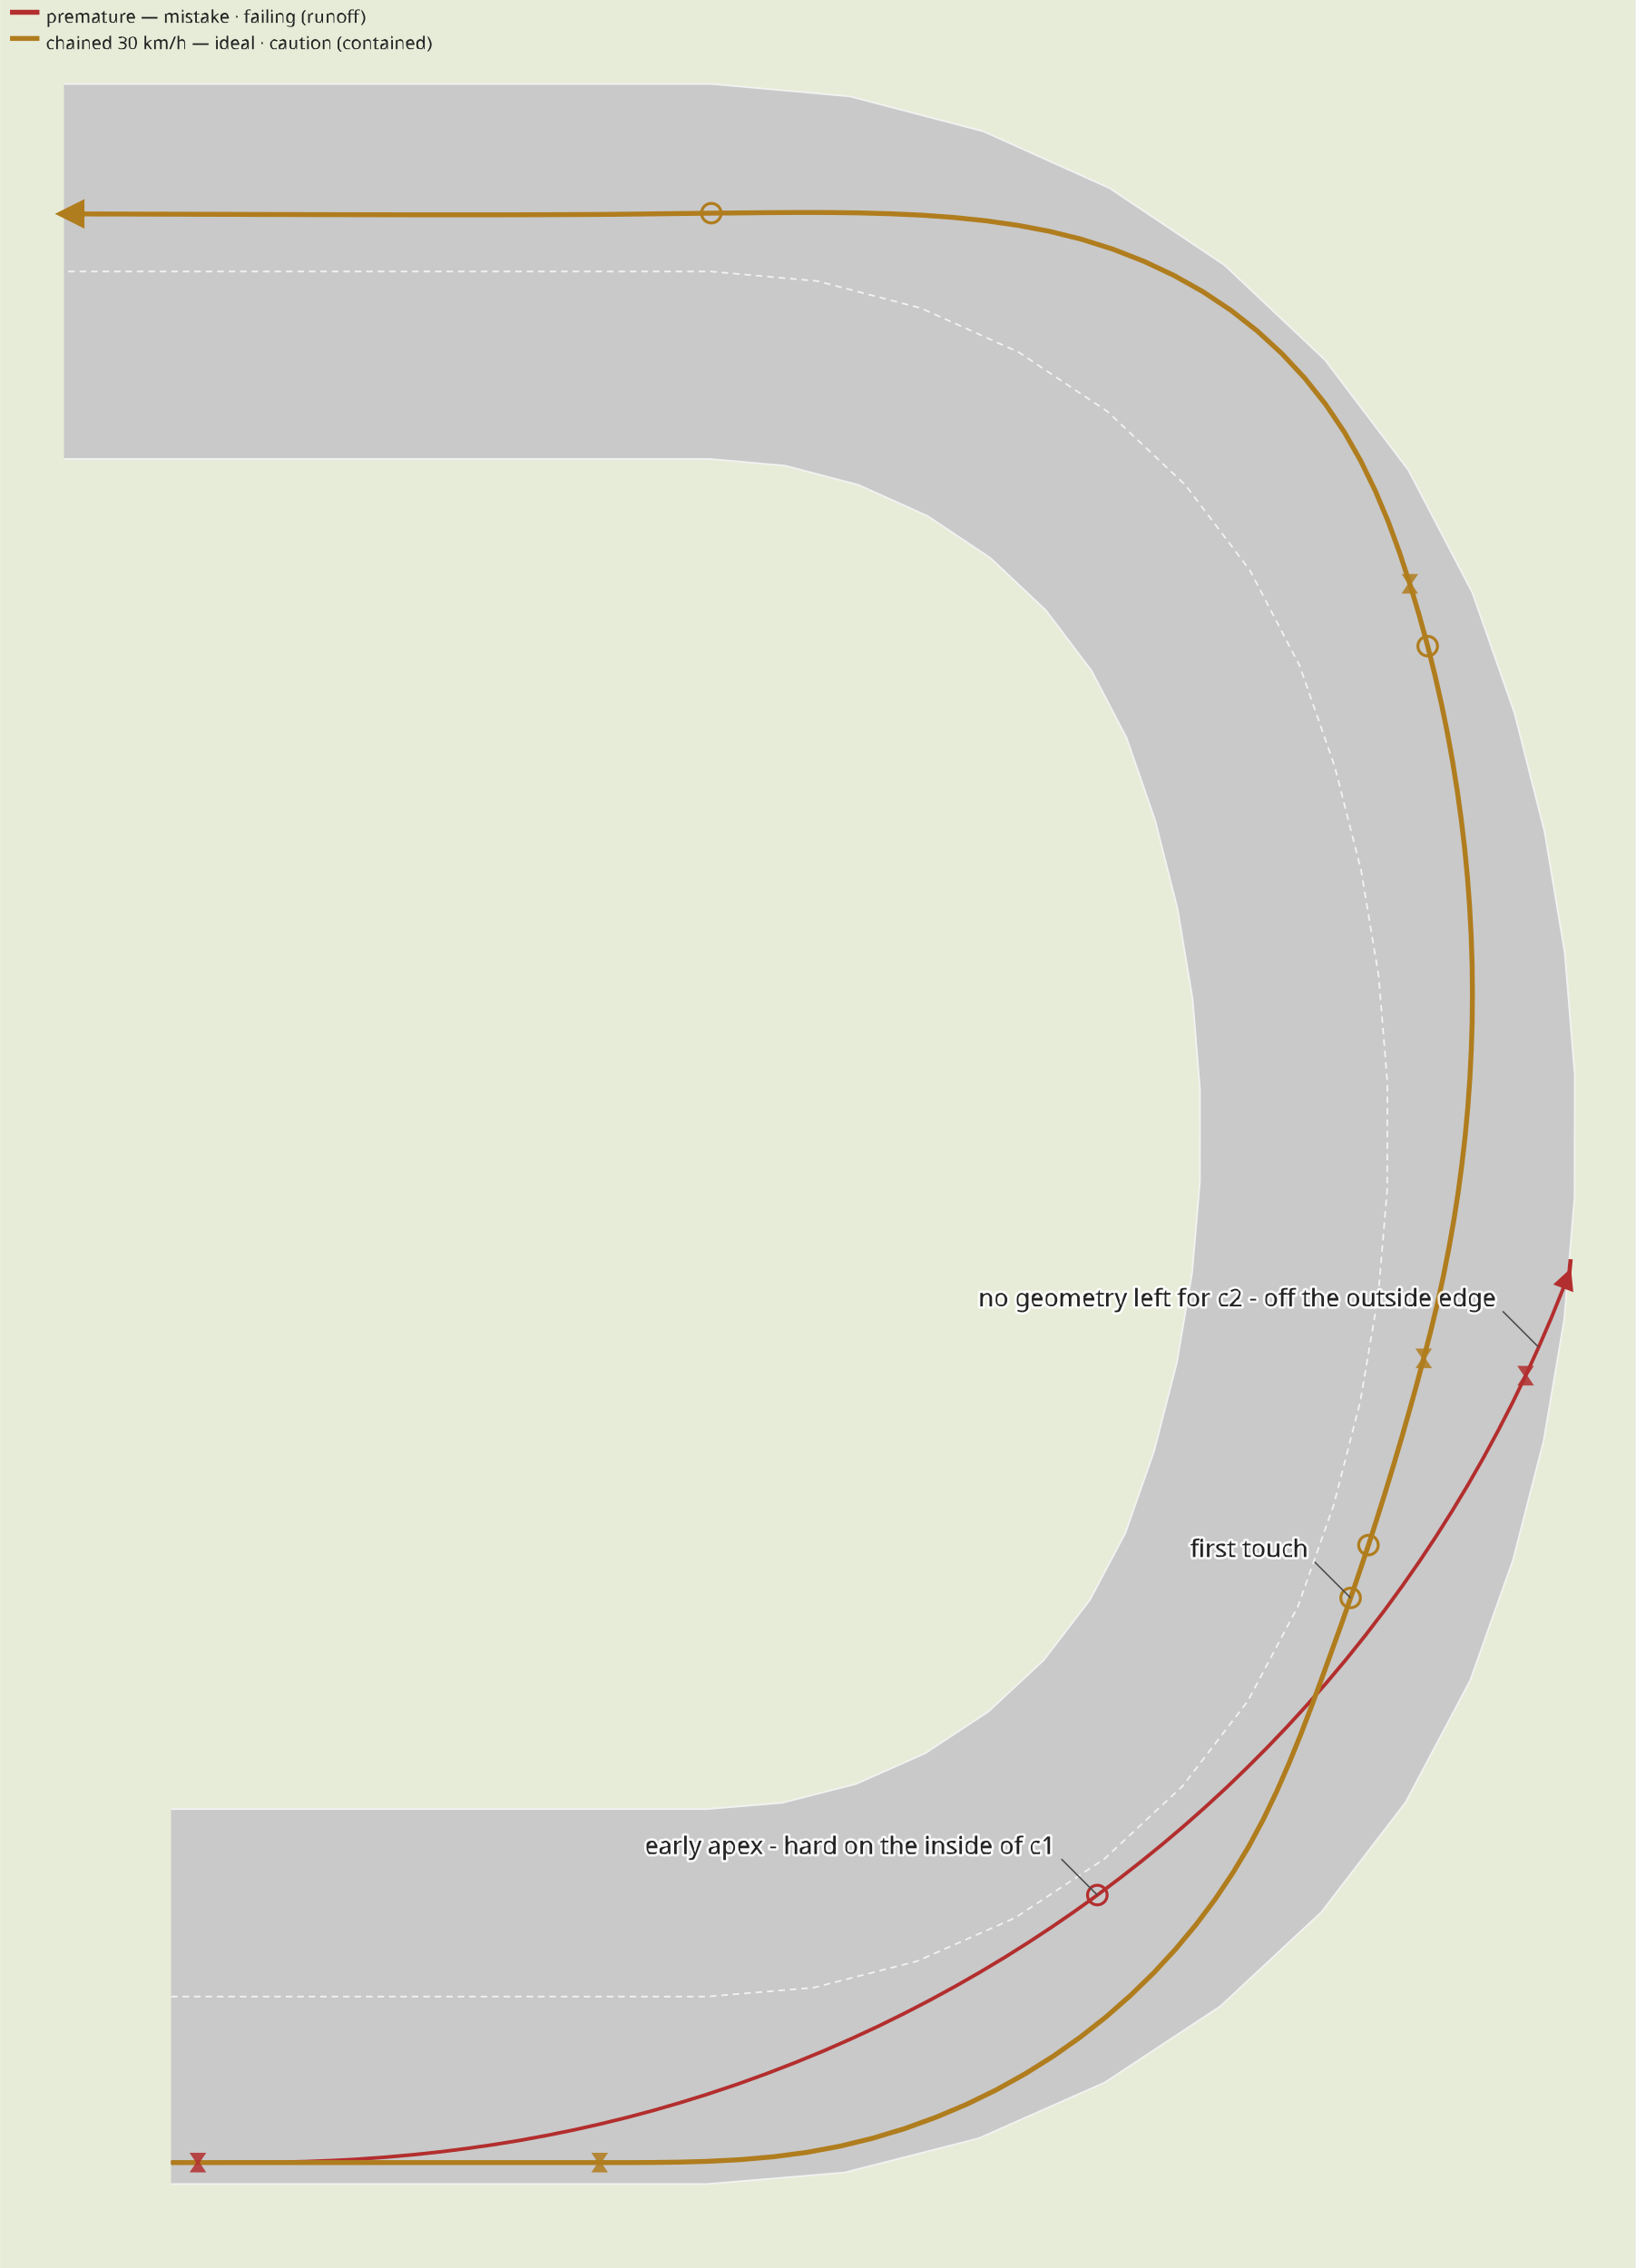
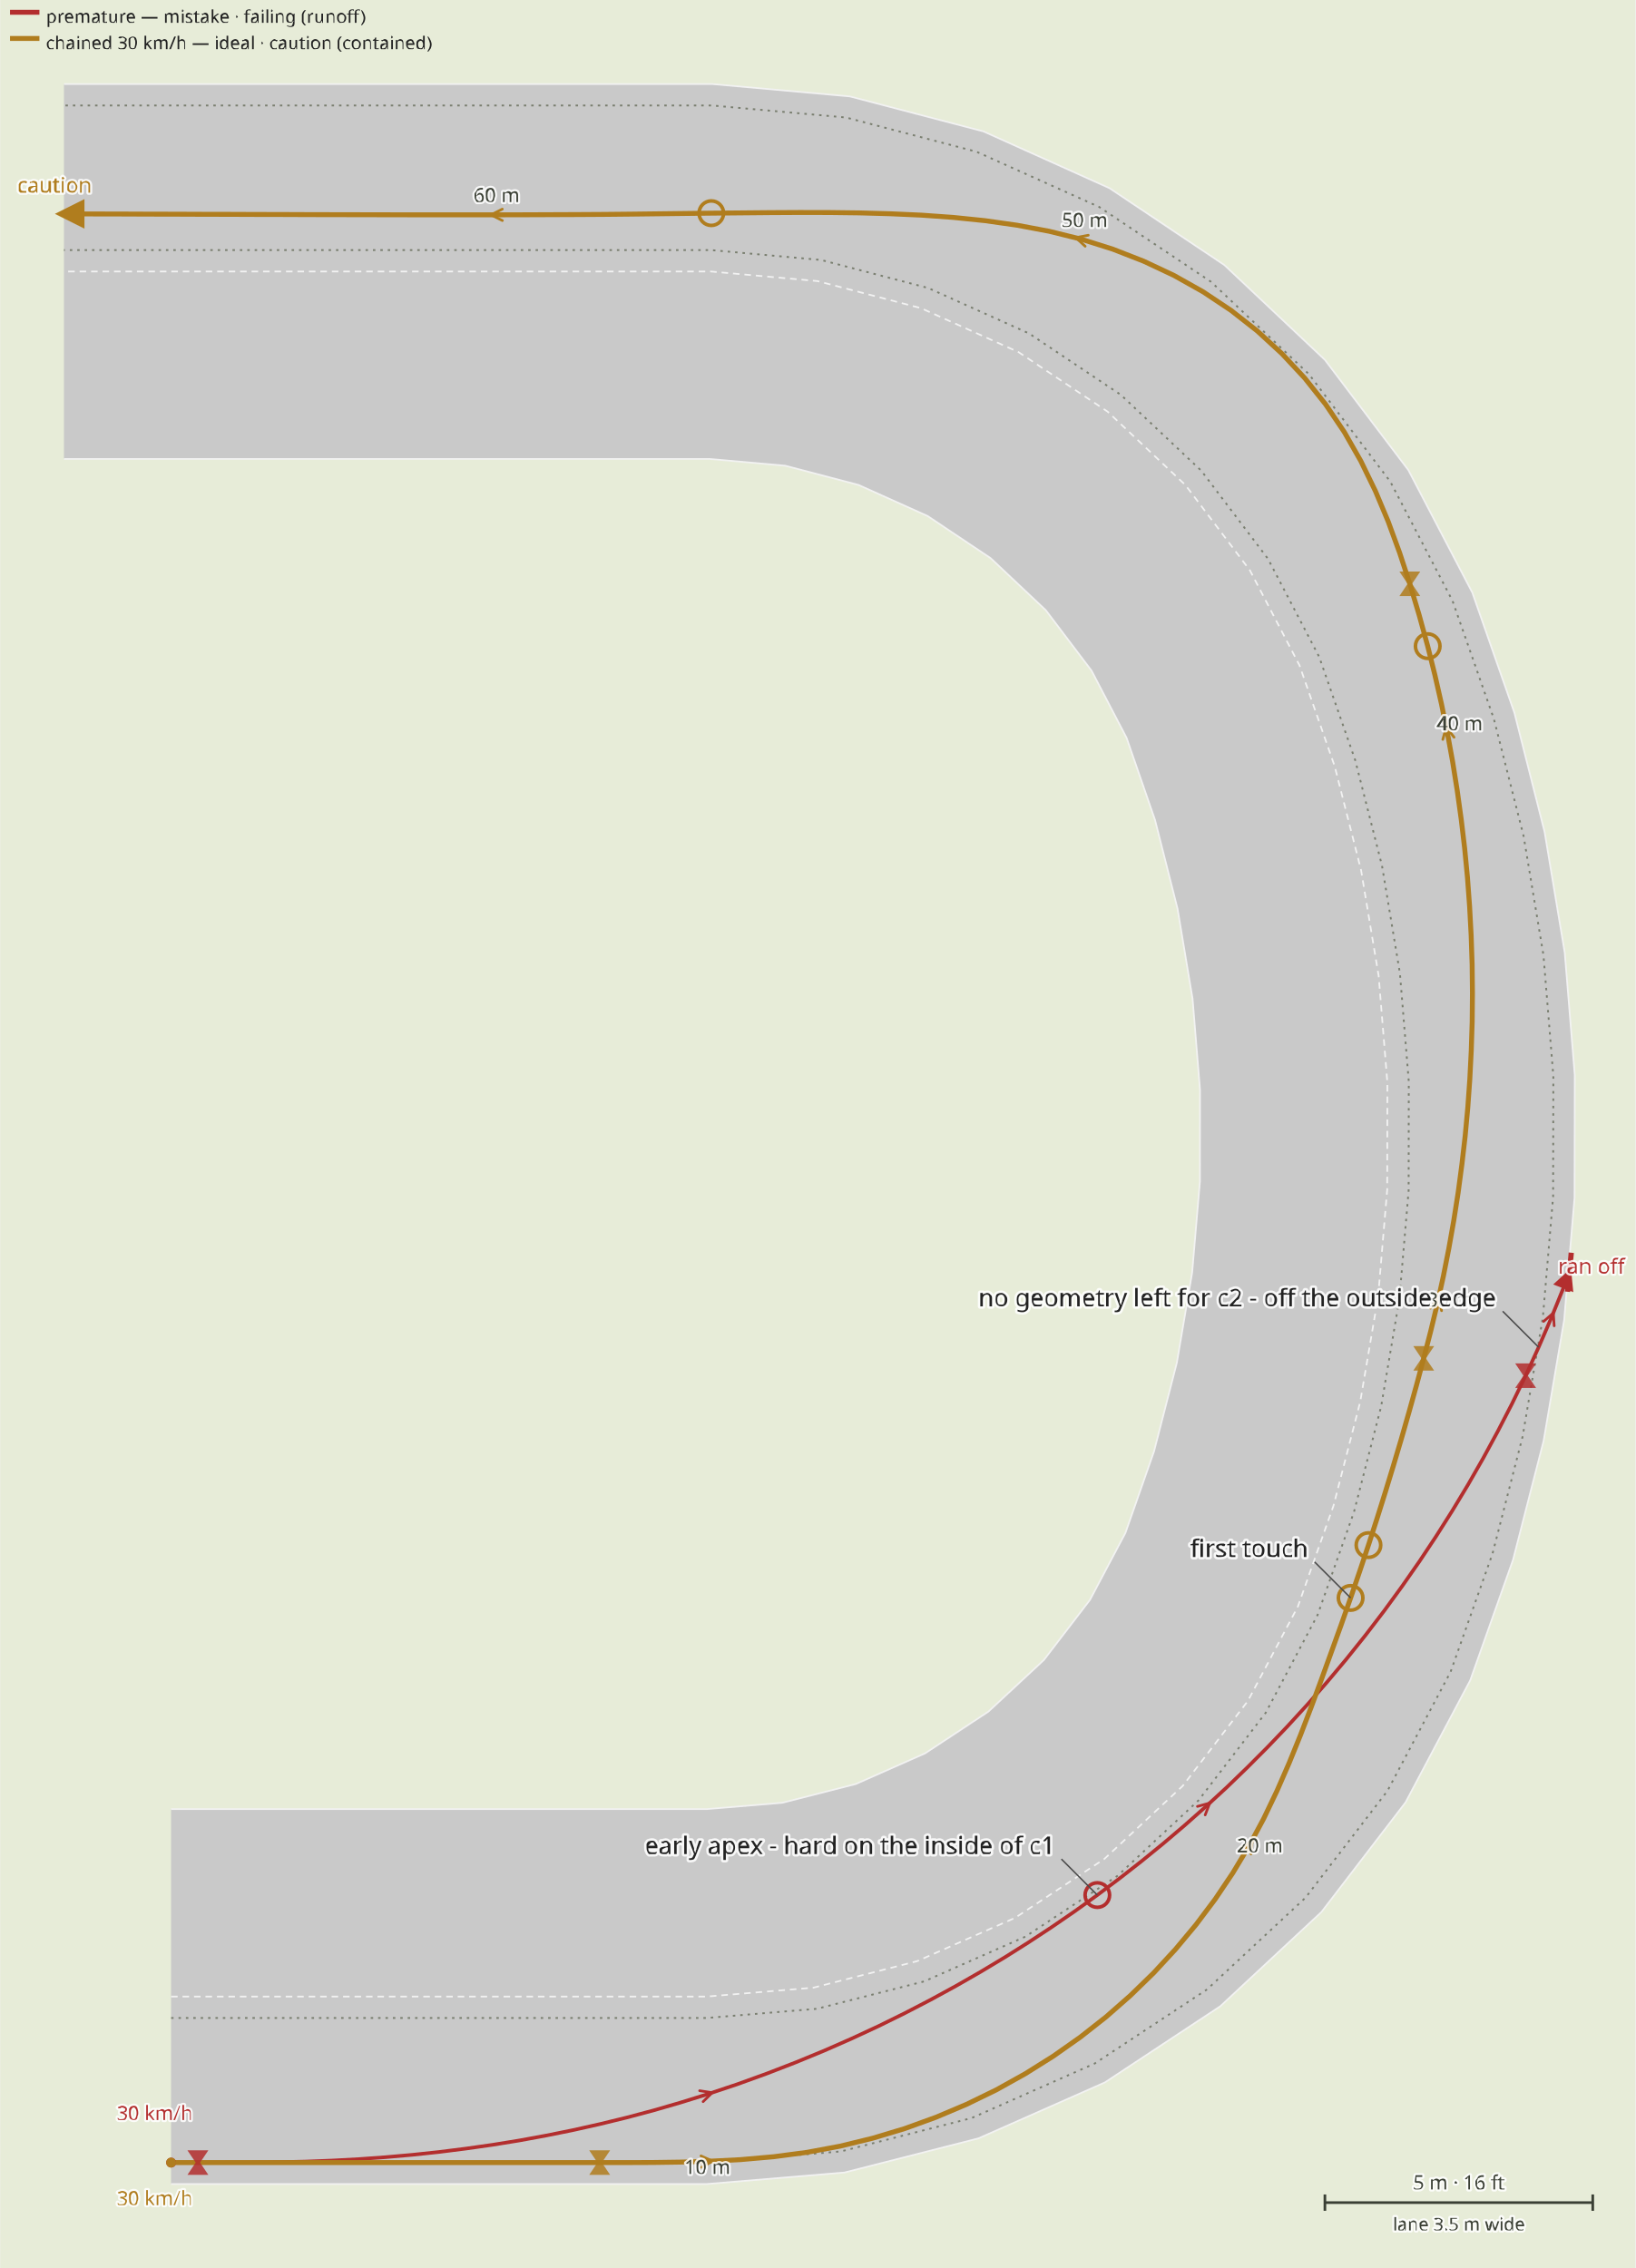
<svg xmlns="http://www.w3.org/2000/svg" width="1000" height="1387" viewBox="-3.19 -37.277 30.522 42.345" data-mode="true">
  <defs>
    <marker id="arrow-good" viewBox="0 0 10 10" refX="8" refY="5" markerWidth="6" markerHeight="6" orient="auto-start-reverse">
      <path d="M0,0 L10,5 L0,10 z" fill="#1f6f43" />
    </marker>
    <marker id="arrow-caution" viewBox="0 0 10 10" refX="8" refY="5" markerWidth="6" markerHeight="6" orient="auto-start-reverse">
      <path d="M0,0 L10,5 L0,10 z" fill="#b07d1e" />
    </marker>
    <marker id="arrow-failing" viewBox="0 0 10 10" refX="8" refY="5" markerWidth="6" markerHeight="6" orient="auto-start-reverse">
      <path d="M0,0 L10,5 L0,10 z" fill="#b32e2e" />
    </marker>
  </defs>
  <rect x="-3.19" y="-37.277" width="30.522" height="42.345" fill="#e7ecd8" data-stage="1-background" />
  <polygon points="0,3.5 2,3.5 4,3.5 6,3.5 8,3.5 10,3.5 12.571,3.285 15.072,2.647 17.431,1.603 19.585,0.181 21.473,-1.578 23.043,-3.625 24.251,-5.905 25.05,-8.155 25.62,-10.373 26.004,-12.632 26.198,-14.915 26.202,-17.206 26.015,-19.489 25.638,-21.749 25.075,-23.97 24.29,-26.212 23.096,-28.5 21.539,-30.557 19.662,-32.328 17.518,-33.763 15.165,-34.823 12.669,-35.477 10.099,-35.708 8.077,-35.708 6.077,-35.708 4.077,-35.708 2.077,-35.708 0.077,-35.708 -1.923,-35.708 -2,-35.708 -2,-28.708 -1.923,-28.708 0.077,-28.708 2.077,-28.708 4.077,-28.708 6.077,-28.708 8.077,-28.708 10.054,-28.708 11.464,-28.582 12.832,-28.223 14.123,-27.642 15.299,-26.855 16.328,-25.884 17.182,-24.755 17.836,-23.501 18.367,-21.968 18.787,-20.312 19.068,-18.628 19.207,-16.925 19.205,-15.218 19.06,-13.516 18.774,-11.832 18.348,-10.178 17.815,-8.658 17.153,-7.407 16.292,-6.284 15.256,-5.32 14.075,-4.541 12.781,-3.968 11.41,-3.618 10,-3.5 8,-3.5 6,-3.5 4,-3.5 2,-3.5 0,-3.5" fill="#c9c9c9" stroke="none" data-stage="2-road-surface" />
  <g data-stage="3-lane-markings">
    <polyline points="0,3.5 2,3.5 4,3.5 6,3.5 8,3.5 10,3.5 12.571,3.285 15.072,2.647 17.431,1.603 19.585,0.181 21.473,-1.578 23.043,-3.625 24.251,-5.905 25.05,-8.155 25.62,-10.373 26.004,-12.632 26.198,-14.915 26.202,-17.206 26.015,-19.489 25.638,-21.749 25.075,-23.97 24.29,-26.212 23.096,-28.5 21.539,-30.557 19.662,-32.328 17.518,-33.763 15.165,-34.823 12.669,-35.477 10.099,-35.708 8.077,-35.708 6.077,-35.708 4.077,-35.708 2.077,-35.708 0.077,-35.708 -1.923,-35.708 -2,-35.708" fill="none" stroke="#f2f2f2" stroke-width="0.031" />
    <polyline points="0,-3.5 2,-3.5 4,-3.5 6,-3.5 8,-3.5 10,-3.5 11.41,-3.618 12.781,-3.968 14.075,-4.541 15.256,-5.32 16.292,-6.284 17.153,-7.407 17.815,-8.658 18.348,-10.178 18.774,-11.832 19.06,-13.516 19.205,-15.218 19.207,-16.925 19.068,-18.628 18.787,-20.312 18.367,-21.968 17.836,-23.501 17.182,-24.755 16.328,-25.884 15.299,-26.855 14.123,-27.642 12.832,-28.223 11.464,-28.582 10.054,-28.708 8.077,-28.708 6.077,-28.708 4.077,-28.708 2.077,-28.708 0.077,-28.708 -1.923,-28.708 -2,-28.708" fill="none" stroke="#f2f2f2" stroke-width="0.031" />
    <polyline points="0,0 2,0 4,0 6,0 8,0 10,0 11.991,-0.166 13.926,-0.661 15.753,-1.469 17.42,-2.569 18.882,-3.931 20.098,-5.516 21.033,-7.281 21.699,-9.166 22.197,-11.103 22.532,-13.074 22.701,-15.066 22.704,-17.066 22.541,-19.058 22.213,-21.031 21.721,-22.969 21.063,-24.856 20.139,-26.627 18.934,-28.221 17.481,-29.592 15.82,-30.702 13.999,-31.523 12.066,-32.029 10.077,-32.208 8.077,-32.208 6.077,-32.208 4.077,-32.208 2.077,-32.208 0.077,-32.208 -1.923,-32.208 -2,-32.208" fill="none" stroke="#f2f2f2" stroke-width="0.031" stroke-dasharray="0.122 0.092" />
  </g>
+   <g data-stage="3b-usable-corridor">
+     <polyline points="0,3.1 2,3.1 4,3.1 6,3.1 8,3.1 10,3.1 12.505,2.891 14.941,2.269 17.239,1.251 19.337,-0.133 21.177,-1.847 22.706,-3.841 23.884,-6.062 24.667,-8.27 25.229,-10.457 25.607,-12.683 25.798,-14.932 25.802,-17.19 25.618,-19.44 25.247,-21.667 24.692,-23.855 23.921,-26.057 22.758,-28.286 21.241,-30.29 19.413,-32.015 17.324,-33.413 15.032,-34.445 12.6,-35.083 10.097,-35.308 8.077,-35.308 6.077,-35.308 4.077,-35.308 2.077,-35.308 0.077,-35.308 -1.923,-35.308 -2,-35.308" fill="none" stroke="#5f6552" stroke-width="0.034" stroke-dasharray="0.046 0.092" stroke-opacity="0.75" data-corridor-edge="lo" />
+     <polyline points="0,0.4 2,0.4 4,0.4 6,0.4 8,0.4 10,0.4 12.057,0.228 14.057,-0.283 15.945,-1.118 17.668,-2.255 19.178,-3.662 20.434,-5.3 21.401,-7.124 22.082,-9.051 22.588,-11.019 22.928,-13.024 23.101,-15.049 23.104,-17.082 22.938,-19.108 22.604,-21.113 22.104,-23.083 21.432,-25.011 20.477,-26.841 19.231,-28.488 17.73,-29.904 16.014,-31.052 14.132,-31.9 12.135,-32.423 10.079,-32.608 8.077,-32.608 6.077,-32.608 4.077,-32.608 2.077,-32.608 0.077,-32.608 -1.923,-32.608 -2,-32.608" fill="none" stroke="#5f6552" stroke-width="0.034" stroke-dasharray="0.046 0.092" stroke-opacity="0.75" data-corridor-edge="hi" />
+   </g>
  <g data-stage="5-occluders" />
  <g data-stage="7-sight-rays" />
  <g data-stage="8-lines">
    <polyline points="0,3.1 0.5,3.1 1,3.1 1.5,3.098 2,3.092 2.5,3.081 3,3.062 3.5,3.035 4,2.999 4.5,2.955 5,2.902 5.5,2.839 6,2.768 6.5,2.687 7,2.595 7.5,2.494 8,2.382 8.5,2.26 9,2.127 9.5,1.982 10,1.827 10.569,1.637 11.122,1.437 11.662,1.228 12.189,1.011 12.703,0.785 13.205,0.552 13.696,0.31 14.176,0.061 14.647,-0.196 15.108,-0.46 15.56,-0.731 16.004,-1.011 16.44,-1.298 16.868,-1.592 17.29,-1.895 17.706,-2.207 18.115,-2.527 18.519,-2.856 18.917,-3.194 19.31,-3.542 19.699,-3.9 20.082,-4.27 20.461,-4.65 20.836,-5.042 21.207,-5.447 21.573,-5.865 21.935,-6.296 22.293,-6.743 22.646,-7.204 22.98,-7.662 23.3,-8.121 23.611,-8.589 23.914,-9.067 24.208,-9.554 24.492,-10.05 24.766,-10.555 25.031,-11.069 25.285,-11.592 25.528,-12.124 25.761,-12.663 25.982,-13.21 26.102,-13.524" fill="none" stroke="#b32e2e" stroke-width="0.067" marker-end="url(#arrow-failing)" data-line-id="early" data-role="mistake" data-quality="failing" data-outcome="runoff" />
-     <line x1="26.079" y1="-13.281" x2="26.125" y2="-13.767" stroke="#b32e2e" stroke-width="0.079" stroke-linecap="butt" data-terminal-reason="off_road" data-line-id="early" />
+     <line x1="26.068" y1="-13.159" x2="26.137" y2="-13.888" stroke="#b32e2e" stroke-width="0.098" stroke-linecap="butt" data-terminal-reason="off_road" data-line-id="early" />
    <polyline points="0,3.1 0.5,3.1 1,3.1 1.5,3.1 2,3.1 2.5,3.1 3,3.1 3.5,3.1 4,3.1 4.5,3.1 5,3.1 5.5,3.1 6,3.1 6.5,3.1 7,3.1 7.5,3.1 8,3.1 8.5,3.1 9,3.098 9.5,3.091 10.002,3.077 10.627,3.045 11.252,2.99 11.873,2.908 12.489,2.793 13.096,2.645 13.694,2.465 14.279,2.253 14.851,2.011 15.408,1.74 15.948,1.439 16.469,1.112 16.97,0.759 17.45,0.382 17.907,-0.019 18.34,-0.44 18.748,-0.882 19.131,-1.341 19.488,-1.816 19.817,-2.305 20.119,-2.807 20.394,-3.32 20.643,-3.84 20.871,-4.362 21.083,-4.884 21.282,-5.403 21.472,-5.918 21.657,-6.429 21.84,-6.936 22.018,-7.443 22.187,-7.938 22.351,-8.429 22.51,-8.922 22.665,-9.416 22.816,-9.911 22.964,-10.409 23.107,-10.909 23.247,-11.411 23.382,-11.915 23.513,-12.423 23.636,-12.933 23.749,-13.448 23.851,-13.965 23.943,-14.486 24.025,-15.009 24.095,-15.535 24.156,-16.064 24.205,-16.594 24.243,-17.127 24.27,-17.662 24.287,-18.198 24.292,-18.736 24.286,-19.275 24.268,-19.814 24.239,-20.355 24.199,-20.895 24.147,-21.436 24.083,-21.977 24.008,-22.517 23.922,-23.057 23.824,-23.596 23.714,-24.134 23.592,-24.671 23.457,-25.213 23.297,-25.795 23.123,-26.377 22.932,-26.959 22.72,-27.538 22.48,-28.11 22.208,-28.67 21.899,-29.212 21.55,-29.729 21.161,-30.218 20.735,-30.675 20.275,-31.098 19.784,-31.483 19.264,-31.829 18.721,-32.134 18.158,-32.399 17.579,-32.625 16.99,-32.811 16.392,-32.959 15.792,-33.072 15.193,-33.157 14.598,-33.218 14.009,-33.26 13.429,-33.286 12.855,-33.302 12.29,-33.309 11.731,-33.31 11.178,-33.307 10.63,-33.302 10.084,-33.297 9.577,-33.291 9.077,-33.285 8.577,-33.279 8.077,-33.274 7.577,-33.271 7.077,-33.269 6.577,-33.267 6.077,-33.266 5.577,-33.266 5.077,-33.266 4.577,-33.266 4.077,-33.267 3.577,-33.268 3.077,-33.269 2.577,-33.27 2.077,-33.272 1.577,-33.273 1.077,-33.275 0.577,-33.276 0.077,-33.278 -0.423,-33.279 -0.923,-33.281 -1.423,-33.282 -1.923,-33.284 -2.059,-33.284" fill="none" stroke="#b07d1e" stroke-width="0.092" marker-end="url(#arrow-caution)" data-line-id="good" data-role="ideal" data-quality="caution" data-outcome="contained" />
  </g>
+   <g data-stage="8b-line-chrome">
+     <polyline points="9.931,1.962 10.102,1.794 9.866,1.758" fill="none" stroke="#b32e2e" stroke-width="0.049" stroke-linecap="round" stroke-linejoin="round" data-ladder-station="10" data-line-id="early" />
+     <polyline points="19.303,-3.391 19.39,-3.614 19.159,-3.55" fill="none" stroke="#b32e2e" stroke-width="0.049" stroke-linecap="round" stroke-linejoin="round" data-ladder-station="20" data-line-id="early" />
+     <polyline points="25.818,-12.523 25.802,-12.762 25.621,-12.606" fill="none" stroke="#b32e2e" stroke-width="0.049" stroke-linecap="round" stroke-linejoin="round" data-ladder-station="30" data-line-id="early" />
+     <circle cx="0" cy="3.1" r="0.092" fill="#b32e2e" data-entry="early" />
+     <text x="-0.305" y="2.306" font-size="0.366" font-family="sans-serif" fill="#b32e2e" text-anchor="middle" paint-order="stroke" stroke="#ffffff" stroke-width="0.079" stroke-opacity="0.85" stroke-linejoin="round" data-entry-label="early">30 km/h</text>
+     <text x="26.517" y="-13.499" font-size="0.397" font-family="sans-serif" fill="#b32e2e" text-anchor="middle" paint-order="stroke" stroke="#ffffff" stroke-width="0.079" stroke-opacity="0.85" stroke-linejoin="round" data-outcome-word="early">ran off</text>
+     <polyline points="9.9,3.188 10.109,3.073 9.891,2.975" fill="none" stroke="#b07d1e" stroke-width="0.049" stroke-linecap="round" stroke-linejoin="round" data-ladder-station="10" data-line-id="good" />
+     <text x="10.012" y="3.312" font-size="0.366" font-family="sans-serif" fill="#3a3f34" text-anchor="middle" paint-order="stroke" stroke="#ffffff" stroke-width="0.079" stroke-opacity="0.85" stroke-linejoin="round" data-ladder-label="10">10 m</text>
+     <polyline points="20.159,-2.662 20.172,-2.9 19.973,-2.767" fill="none" stroke="#b07d1e" stroke-width="0.049" stroke-linecap="round" stroke-linejoin="round" data-ladder-station="20" data-line-id="good" />
+     <text x="20.323" y="-2.691" font-size="0.366" font-family="sans-serif" fill="#3a3f34" text-anchor="middle" paint-order="stroke" stroke="#ffffff" stroke-width="0.079" stroke-opacity="0.85" stroke-linejoin="round" data-ladder-label="20">20 m</text>
+     <polyline points="23.716,-12.805 23.66,-13.038 23.508,-12.853" fill="none" stroke="#b07d1e" stroke-width="0.049" stroke-linecap="round" stroke-linejoin="round" data-ladder-station="30" data-line-id="good" />
+     <text x="23.865" y="-12.881" font-size="0.366" font-family="sans-serif" fill="#3a3f34" text-anchor="middle" paint-order="stroke" stroke="#ffffff" stroke-width="0.079" stroke-opacity="0.85" stroke-linejoin="round" data-ladder-label="30">30 m</text>
+     <polyline points="23.949,-23.512 23.803,-23.701 23.739,-23.471" fill="none" stroke="#b07d1e" stroke-width="0.049" stroke-linecap="round" stroke-linejoin="round" data-ladder-station="40" data-line-id="good" />
+     <text x="24.054" y="-23.641" font-size="0.366" font-family="sans-serif" fill="#3a3f34" text-anchor="middle" paint-order="stroke" stroke="#ffffff" stroke-width="0.079" stroke-opacity="0.85" stroke-linejoin="round" data-ladder-label="40">40 m</text>
+     <polyline points="17.121,-32.885 16.887,-32.84 17.063,-32.679" fill="none" stroke="#b07d1e" stroke-width="0.049" stroke-linecap="round" stroke-linejoin="round" data-ladder-station="50" data-line-id="good" />
+     <text x="17.053" y="-33.037" font-size="0.366" font-family="sans-serif" fill="#3a3f34" text-anchor="middle" paint-order="stroke" stroke="#ffffff" stroke-width="0.079" stroke-opacity="0.85" stroke-linejoin="round" data-ladder-label="50">50 m</text>
+     <polyline points="6.183,-33.373 5.97,-33.266 6.184,-33.159" fill="none" stroke="#b07d1e" stroke-width="0.049" stroke-linecap="round" stroke-linejoin="round" data-ladder-station="60" data-line-id="good" />
+     <text x="6.076" y="-33.501" font-size="0.366" font-family="sans-serif" fill="#3a3f34" text-anchor="middle" paint-order="stroke" stroke="#ffffff" stroke-width="0.079" stroke-opacity="0.85" stroke-linejoin="round" data-ladder-label="60">60 m</text>
+     <circle cx="0" cy="3.1" r="0.092" fill="#b07d1e" data-entry="good" />
+     <text x="-0.305" y="3.894" font-size="0.366" font-family="sans-serif" fill="#b07d1e" text-anchor="middle" paint-order="stroke" stroke="#ffffff" stroke-width="0.079" stroke-opacity="0.85" stroke-linejoin="round" data-entry-label="good">30 km/h</text>
+     <text x="-2.18" y="-33.681" font-size="0.397" font-family="sans-serif" fill="#b07d1e" text-anchor="middle" paint-order="stroke" stroke="#ffffff" stroke-width="0.079" stroke-opacity="0.85" stroke-linejoin="round" data-outcome-word="good">caution</text>
+   </g>
  <g data-stage="9-markers">
-     <polygon points="7.844,2.917 8.156,2.917 8.033,3.1 8.156,3.283 7.844,3.283 7.967,3.1" fill="#b07d1e" fill-opacity="0.85" data-marker-class="turn_point" data-line-id="good" />
-     <polygon points="23.227,-12.099 23.538,-12.099 23.415,-11.915 23.538,-11.732 23.227,-11.732 23.349,-11.915" fill="#b07d1e" fill-opacity="0.85" data-marker-class="turn_point" data-line-id="good" />
-     <polygon points="22.968,-26.56 23.279,-26.56 23.156,-26.377 23.279,-26.194 22.968,-26.194 23.09,-26.377" fill="#b07d1e" fill-opacity="0.85" data-marker-class="turn_point" data-line-id="good" />
-     <circle cx="22.018" cy="-7.443" r="0.183" fill="none" stroke="#b07d1e" stroke-width="0.055" data-marker-class="apex" data-line-id="good" />
-     <circle cx="22.351" cy="-8.429" r="0.183" fill="none" stroke="#b07d1e" stroke-width="0.055" data-marker-class="apex" data-line-id="good" />
-     <circle cx="23.457" cy="-25.213" r="0.183" fill="none" stroke="#b07d1e" stroke-width="0.055" data-marker-class="apex" data-line-id="good" />
-     <circle cx="10.084" cy="-33.297" r="0.183" fill="none" stroke="#b07d1e" stroke-width="0.055" data-marker-class="apex" data-line-id="good" />
-     <polygon points="0.344,2.917 0.656,2.917 0.533,3.1 0.656,3.283 0.344,3.283 0.467,3.1" fill="#b32e2e" fill-opacity="0.85" data-marker-class="turn_point" data-line-id="early" />
-     <polygon points="25.129,-11.775 25.441,-11.775 25.318,-11.592 25.441,-11.409 25.129,-11.409 25.252,-11.592" fill="#b32e2e" fill-opacity="0.85" data-marker-class="turn_point" data-line-id="early" />
-     <circle cx="17.29" cy="-1.895" r="0.183" fill="none" stroke="#b32e2e" stroke-width="0.055" data-marker-class="apex" data-line-id="early" />
+     <polygon points="7.805,2.871 8.195,2.871 8.041,3.1 8.195,3.329 7.805,3.329 7.959,3.1" fill="#b07d1e" fill-opacity="0.85" data-marker-class="turn_point" data-line-id="good" />
+     <polygon points="23.188,-12.144 23.577,-12.144 23.423,-11.915 23.577,-11.687 23.188,-11.687 23.341,-11.915" fill="#b07d1e" fill-opacity="0.85" data-marker-class="turn_point" data-line-id="good" />
+     <polygon points="22.929,-26.606 23.318,-26.606 23.164,-26.377 23.318,-26.148 22.929,-26.148 23.082,-26.377" fill="#b07d1e" fill-opacity="0.85" data-marker-class="turn_point" data-line-id="good" />
+     <circle cx="22.018" cy="-7.443" r="0.229" fill="none" stroke="#b07d1e" stroke-width="0.067" data-marker-class="apex" data-line-id="good" />
+     <circle cx="22.351" cy="-8.429" r="0.229" fill="none" stroke="#b07d1e" stroke-width="0.067" data-marker-class="apex" data-line-id="good" />
+     <circle cx="23.457" cy="-25.213" r="0.229" fill="none" stroke="#b07d1e" stroke-width="0.067" data-marker-class="apex" data-line-id="good" />
+     <circle cx="10.084" cy="-33.297" r="0.229" fill="none" stroke="#b07d1e" stroke-width="0.067" data-marker-class="apex" data-line-id="good" />
+     <polygon points="0.305,2.871 0.695,2.871 0.541,3.1 0.695,3.329 0.305,3.329 0.459,3.1" fill="#b32e2e" fill-opacity="0.85" data-marker-class="turn_point" data-line-id="early" />
+     <polygon points="25.09,-11.821 25.48,-11.821 25.326,-11.592 25.48,-11.363 25.09,-11.363 25.244,-11.592" fill="#b32e2e" fill-opacity="0.85" data-marker-class="turn_point" data-line-id="early" />
+     <circle cx="17.29" cy="-1.895" r="0.229" fill="none" stroke="#b32e2e" stroke-width="0.067" data-marker-class="apex" data-line-id="early" />
  </g>
  <g data-stage="10-labels">
    <line x1="22.018" y1="-7.443" x2="21.346" y2="-8.114" stroke="#4a4a4a" stroke-width="0.027" />
    <text x="21.224" y="-8.206" font-size="0.458" font-family="sans-serif" fill="#222222" text-anchor="end" paint-order="stroke" stroke="#ffffff" stroke-width="0.092" stroke-opacity="0.85" stroke-linejoin="round">first touch</text>
    <line x1="17.29" y1="-1.895" x2="16.619" y2="-2.567" stroke="#4a4a4a" stroke-width="0.027" />
    <text x="16.497" y="-2.658" font-size="0.458" font-family="sans-serif" fill="#222222" text-anchor="end" paint-order="stroke" stroke="#ffffff" stroke-width="0.092" stroke-opacity="0.85" stroke-linejoin="round">early apex - hard on the inside of c1</text>
    <line x1="25.528" y1="-12.124" x2="24.857" y2="-12.795" stroke="#4a4a4a" stroke-width="0.027" />
    <text x="24.735" y="-12.887" font-size="0.458" font-family="sans-serif" fill="#222222" text-anchor="end" paint-order="stroke" stroke="#ffffff" stroke-width="0.092" stroke-opacity="0.85" stroke-linejoin="round">no geometry left for c2 - off the outside edge</text>
  </g>
  <g data-stage="11-chrome">
    <g data-legend="true">
      <rect x="-3.007" y="-37.094" width="0.549" height="0.092" fill="#b32e2e" data-legend-swatch="early" />
      <text x="-2.335" y="-36.85" font-size="0.336" font-family="sans-serif" fill="#222222" data-legend-row="early">premature — mistake · failing (runoff)</text>
      <rect x="-3.007" y="-36.605" width="0.549" height="0.092" fill="#b07d1e" data-legend-swatch="good" />
      <text x="-2.335" y="-36.361" font-size="0.336" font-family="sans-serif" fill="#222222" data-legend-row="good">chained 30 km/h — ideal · caution (contained)</text>
    </g>
+     <g data-scale-bar="5" data-lane-width-m="3.5">
+       <line x1="21.538" y1="3.847" x2="26.538" y2="3.847" stroke="#3a3f34" stroke-width="0.049" />
+       <line x1="21.538" y1="3.695" x2="21.538" y2="4" stroke="#3a3f34" stroke-width="0.049" />
+       <line x1="26.538" y1="3.695" x2="26.538" y2="4" stroke="#3a3f34" stroke-width="0.049" />
+       <text x="24.038" y="3.603" font-size="0.366" font-family="sans-serif" fill="#3a3f34" text-anchor="middle" paint-order="stroke" stroke="#ffffff" stroke-width="0.079" stroke-opacity="0.85" stroke-linejoin="round">5 m · 16 ft</text>
+       <text x="24.038" y="4.366" font-size="0.336" font-family="sans-serif" fill="#3a3f34" text-anchor="middle" paint-order="stroke" stroke="#ffffff" stroke-width="0.079" stroke-opacity="0.85" stroke-linejoin="round">lane 3.5 m wide</text>
+     </g>
  </g>
</svg>
